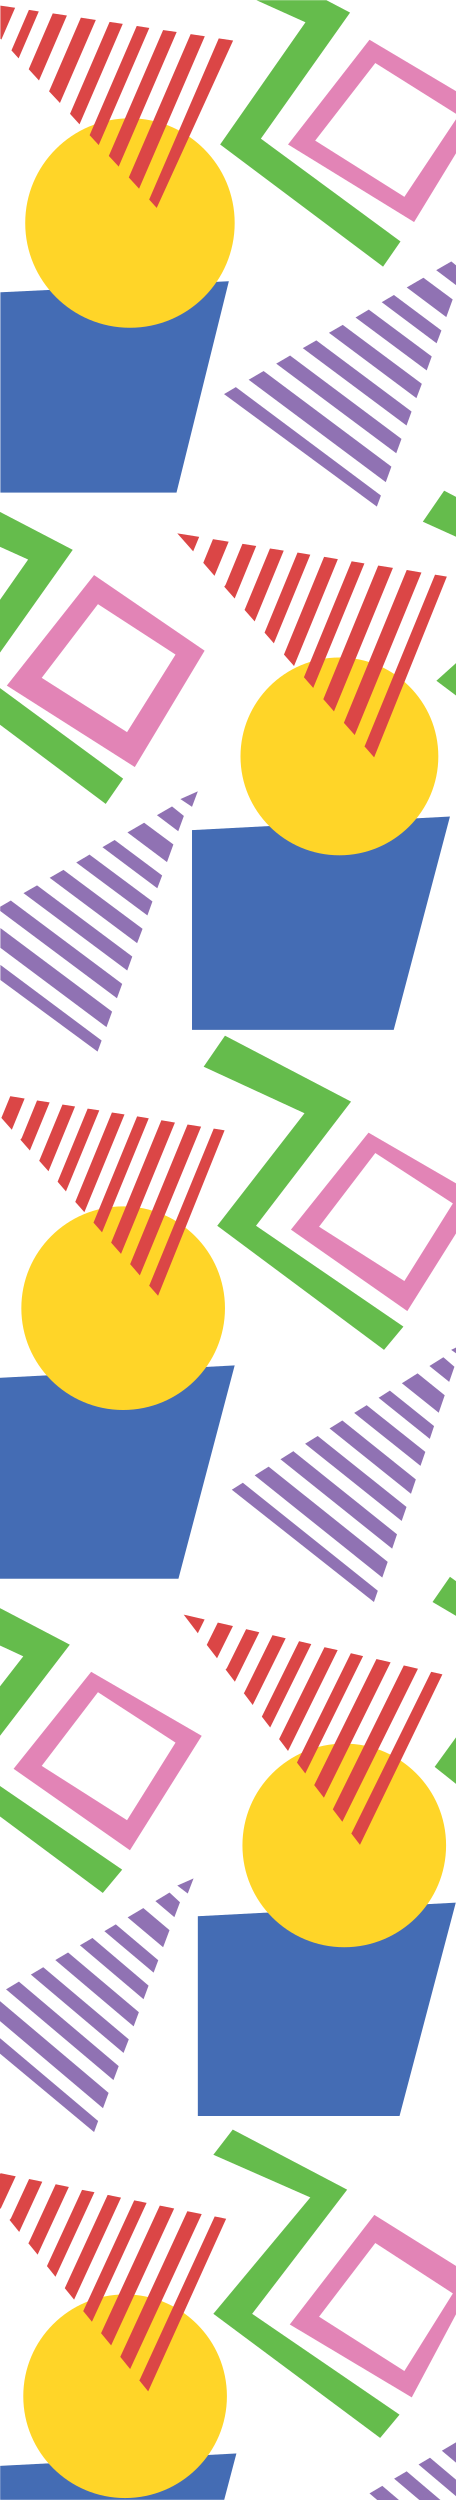
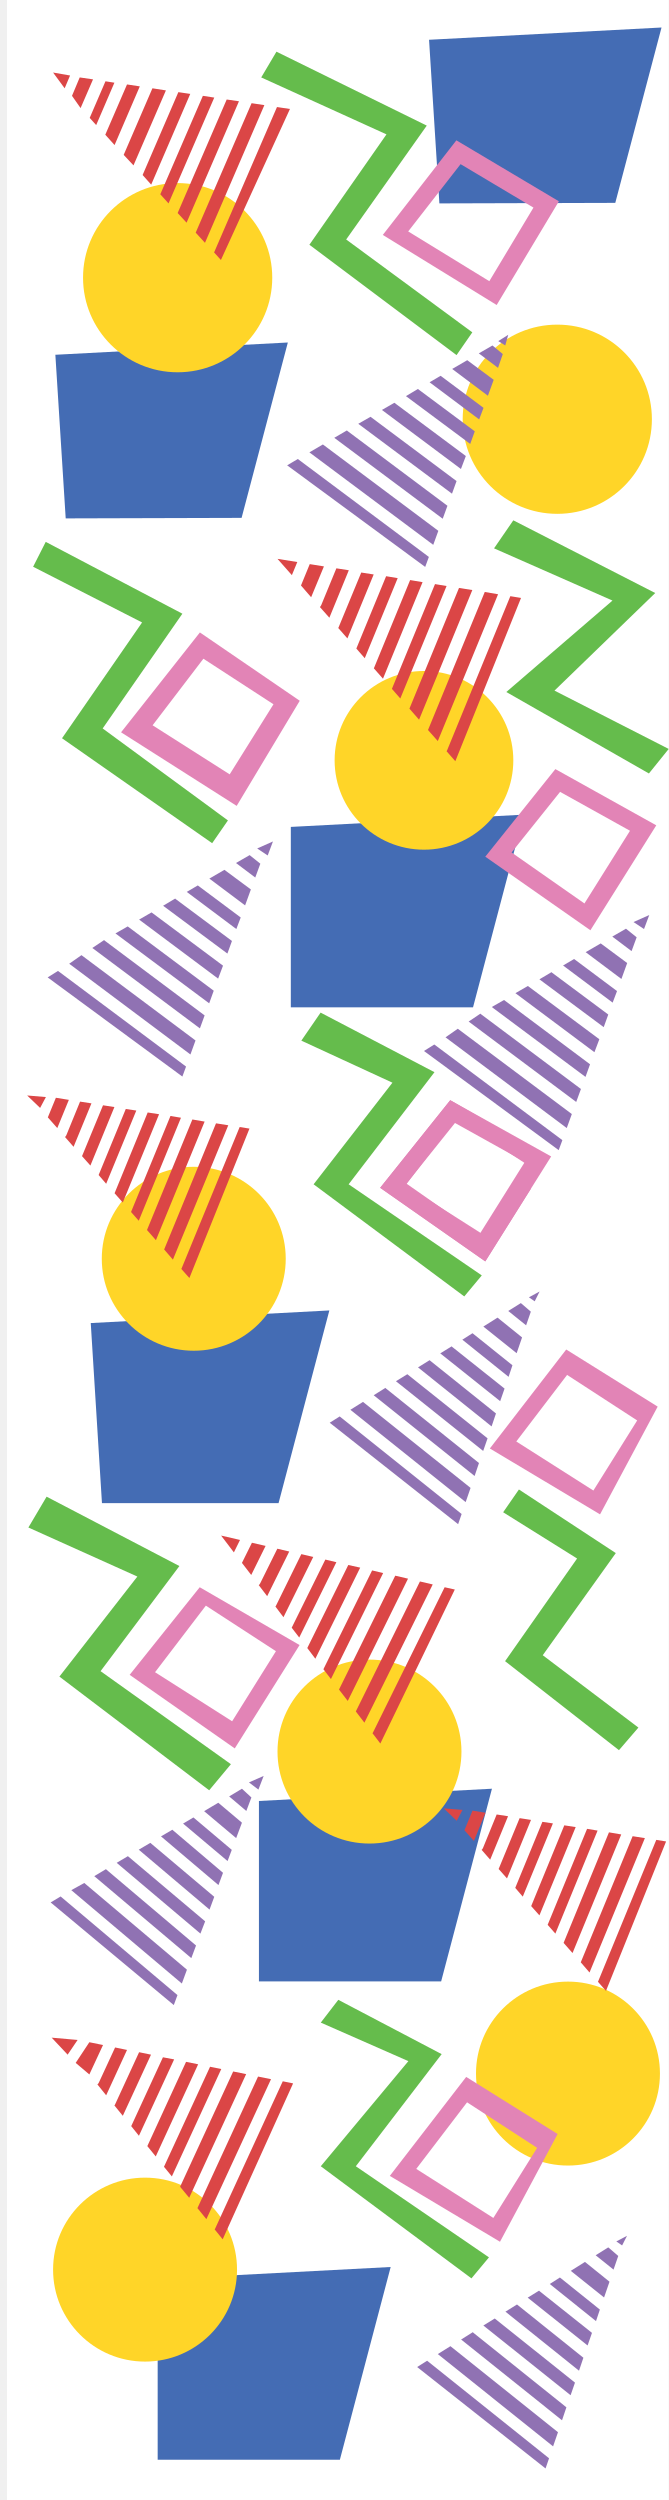
- <svg xmlns="http://www.w3.org/2000/svg" version="1.1" id="Layer_1" x="0px" y="0px" viewBox="0 0 235 1289" style="enable-background:new 0 0 235 1289;" xml:space="preserve">
+ <svg xmlns="http://www.w3.org/2000/svg" version="1.1" id="Layer_1" x="0px" y="0px" viewBox="0 0 381.7 1427" style="enable-background:new 0 0 381.7 1427;" xml:space="preserve">
  <style type="text/css">
	.st0{fill:#FFFFFF;}
	.st1{fill:#446CB4;}
	.st2{fill:#FFD528;}
- 	.st3{fill:#DB4646;}
- 	.st4{fill:#65BC4C;}
- 	.st5{fill:#E284B6;}
+ 	.st3{fill:#65BC4C;}
+ 	.st4{fill:#E284B6;}
+ 	.st5{fill:#DB4646;}
	.st6{fill:#9072B3;}
</style>
-   <rect class="st0" width="236" height="1289" />
-   <polygon class="st1" points="0.2,150.7 0.2,254 91,254 118,145 " />
-   <circle class="st2" cx="67" cy="115" r="54" />
  <g>
-     <g>
-       <polygon class="st3" points="0.2,2.9 0.2,20 0.7,20.4 7.8,4   " />
-       <polygon class="st3" points="5.9,26 9.6,30.1 20,5.9 14.9,5.1   " />
-       <polygon class="st3" points="14.8,35.7 20.1,41.5 34.5,8 27.2,6.9   " />
-       <polygon class="st3" points="25.3,47.1 30.9,53.1 49.4,10.3 41.7,9.1   " />
-       <polygon class="st3" points="36.1,58.7 41,64.1 63.3,12.3 56.5,11.3   " />
-       <polygon class="st3" points="46.2,69.7 50.9,74.8 77,14.4 70.5,13.4   " />
-       <polygon class="st3" points="56.1,80.4 61.2,85.9 91.1,16.5 84.1,15.5   " />
-       <polygon class="st3" points="66.4,91.5 71.7,97.3 105.6,18.7 98.3,17.6   " />
-       <polygon class="st3" points="76.9,102.9 80.8,107.2 120.2,20.9 112.8,19.8   " />
-     </g>
-   </g>
-   <polygon class="st4" points="134.5,71.5 180.5,6.5 168.3,0.1 132.2,0.1 157.5,11.5 113.5,74.5 197.5,137.5 206.5,124.5 " />
-   <polygon class="st4" points="235.9,256.6 229,253 218,269 235.9,277.1 " />
-   <polygon class="st4" points="235.9,341.2 225,351 235.9,359.2 " />
-   <polygon class="st4" points="157,574 112,632 198,696 208,684 132,632 181,568 116,534 105,550 " />
-   <polygon class="st4" points="-0.1,895.1 36,848 -0.1,829.1 -0.1,848.4 12,854 -0.1,869.6 " />
-   <polygon class="st4" points="-0.1,920.8 -0.1,936.5 53,976 63,964 " />
-   <polygon class="st4" points="235.9,815.8 232,813 223,826 235.9,833.6 " />
-   <polygon class="st4" points="235.9,894.7 224.1,911 235.9,920.4 " />
-   <polygon class="st5" points="236.1,59.3 236.1,47.6 190.5,20.5 148.5,74.5 213.5,114.5 236.1,77.4 236.1,60 208.5,101.5 162.5,72.5   193.5,32.5 " />
-   <path class="st5" d="M48.5,296.5l-45,57l66,42l36-60L48.5,296.5z M65.5,377.5l-44-28l29-38l40,26L65.5,377.5z" />
-   <path class="st5" d="M190,584l-40,50l60,42l25.9-41.3v-24.1L190,584z M208.5,660.5l-44-28l29-38l40,26L208.5,660.5z" />
-   <path class="st5" d="M47,862L7,912l60,42l37-59L47,862z M65.5,938.5l-44-28l29-38l40,26L65.5,938.5z" />
-   <polygon class="st4" points="160,1133 110,1193 196,1257 206,1245 130,1193 179,1129 120,1098 110,1111 " />
-   <path class="st5" d="M193,1142l-43.6,56.5l62.9,37.6l23.9-44.9V1169L193,1142z M208.5,1222.5l-44-28l29-38l40,26L208.5,1222.5z" />
-   <polygon class="st1" points="99,531 203,531 232,421 99,428 " />
-   <polygon class="st1" points="-0.1,710.4 -0.1,814 92,814 121,704 " />
-   <circle class="st2" cx="175" cy="390" r="51" />
-   <circle class="st2" cx="63.5" cy="674.5" r="52.5" />
-   <polygon class="st1" points="102,1091 206,1091 235,981 102,988 " />
-   <circle class="st2" cx="177.5" cy="951.5" r="52.5" />
-   <g>
-     <g>
-       <polygon class="st3" points="102.7,276.8 91.4,275 99.6,284.3   " />
-       <polygon class="st3" points="104.8,290.2 110.6,296.9 117.9,279.3 109.8,278   " />
-       <path class="st3" d="M116.4,301.3c-0.2,0.5-0.5,0.9-0.8,1.2l5.4,6.1l11.1-27.1l-7.1-1.1L116.4,301.3z" />
-       <path class="st3" d="M126.3,314c-0.1,0.2-0.2,0.3-0.2,0.5l5.2,5.9l15-36.5l-7.1-1.1L126.3,314z" />
-       <polygon class="st3" points="136.4,326.2 141.2,331.7 160,286 153.4,284.9   " />
-       <polygon class="st3" points="146.4,337.5 151.6,343.4 174.2,288.3 167.1,287.1   " />
-       <polygon class="st3" points="156.7,349.2 161.5,354.7 187.9,290.5 181.3,289.4   " />
-       <polygon class="st3" points="166.7,360.5 172.2,366.8 202.6,292.8 195,291.6   " />
-       <polygon class="st3" points="177.3,372.7 182.9,379 217.3,295.2 209.7,293.9   " />
-       <path class="st3" d="M188.2,384.3c-0.1,0.2-0.2,0.3-0.3,0.5l5,5.7l37.5-93.2l-6.1-1L188.2,384.3z" />
-     </g>
-   </g>
-   <g>
-     <g>
-       <polygon class="st3" points="0.7,576.4 6.1,582.5 12.7,566.4 5.3,565.2   " />
-       <path class="st3" d="M11.3,586.5c-0.2,0.5-0.5,0.9-0.8,1.1l4.9,5.6l10.2-24.8l-6.5-1L11.3,586.5z" />
-       <path class="st3" d="M20.4,598.1c-0.1,0.2-0.1,0.3-0.2,0.4l4.8,5.4l13.7-33.4l-6.5-1L20.4,598.1z" />
-       <polygon class="st3" points="29.7,609.3 34,614.3 51.2,572.5 45.2,571.6   " />
-       <polygon class="st3" points="38.8,619.7 43.5,625 64.2,574.6 57.7,573.6   " />
-       <polygon class="st3" points="48.2,630.4 52.6,635.4 76.7,576.6 70.7,575.6   " />
-       <polygon class="st3" points="57.3,640.7 62.4,646.5 90.2,578.8 83.2,577.6   " />
-       <polygon class="st3" points="67.1,651.8 72.1,657.6 103.7,580.9 96.7,579.8   " />
-       <path class="st3" d="M77.1,662.5c-0.1,0.2-0.1,0.3-0.2,0.4l4.6,5.2l34.3-85.3l-5.6-0.9L77.1,662.5z" />
-     </g>
-   </g>
-   <g>
-     <g>
-       <polygon class="st3" points="105.5,835 94.7,832.5 102,842.1   " />
-       <polygon class="st3" points="106.6,848.1 111.9,855 120.1,838.4 112.3,836.6   " />
-       <path class="st3" d="M117.2,859.6c-0.2,0.5-0.5,0.9-0.9,1.2l4.8,6.3l12.6-25.5l-6.8-1.6L117.2,859.6z" />
-       <path class="st3" d="M126,872.6c-0.1,0.2-0.2,0.3-0.3,0.4l4.6,6.1l17-34.4l-6.8-1.6L126,872.6z" />
-       <polygon class="st3" points="135,885.1 139.3,890.7 160.5,847.7 154.2,846.2   " />
-       <polygon class="st3" points="143.9,896.7 148.5,902.8 174.1,850.8 167.3,849.3   " />
-       <polygon class="st3" points="153.1,908.8 157.4,914.4 187.2,853.9 180.9,852.4   " />
-       <polygon class="st3" points="162,920.4 167,926.9 201.4,857.1 194.1,855.4   " />
-       <polygon class="st3" points="171.6,932.9 176.5,939.3 215.5,860.4 208.2,858.7   " />
-       <path class="st3" d="M181.4,944.9c-0.1,0.2-0.2,0.3-0.3,0.4l4.5,5.9l42.5-87.9l-5.8-1.3L181.4,944.9z" />
-     </g>
-   </g>
-   <path class="st1" d="M0.1,1271.4c0,0.1,0,0.3,0,0.4v17.1h115.5l6.3-23.9L0.1,1271.4z" />
-   <circle class="st2" cx="64.5" cy="1235.5" r="52.5" />
-   <g>
-     <g>
-       <polygon class="st3" points="0.3,1120.5 -0.1,1121.2 -0.1,1138.4 0.3,1138.9 8.1,1122.1   " />
-       <path class="st3" d="M5.8,1143.4c-0.2,0.5-0.5,0.9-0.9,1.2l5,6.2l11.9-25.9l-6.8-1.4L5.8,1143.4z" />
-       <path class="st3" d="M14.9,1156.2c-0.1,0.2-0.2,0.3-0.3,0.4l4.8,5.9l16.1-34.9l-6.8-1.4L14.9,1156.2z" />
-       <polygon class="st3" points="24.2,1168.4 28.6,1173.9 48.7,1130.3 42.3,1129.1   " />
-       <polygon class="st3" points="33.4,1179.8 38.2,1185.7 62.4,1133.1 55.5,1131.7   " />
-       <polygon class="st3" points="42.9,1191.6 47.4,1197.1 75.6,1135.8 69.2,1134.5   " />
-       <polygon class="st3" points="52.1,1203 57.3,1209.3 89.8,1138.7 82.4,1137.2   " />
-       <polygon class="st3" points="62,1215.2 67.1,1221.5 104,1141.6 96.6,1140.1   " />
-       <path class="st3" d="M72.1,1226.9c-0.1,0.2-0.2,0.3-0.3,0.4l4.6,5.7l40.2-89l-5.9-1.2L72.1,1226.9z" />
-     </g>
-   </g>
-   <polygon class="st4" points="-0.1,336.6 37.5,283.5 -0.1,263.9 -0.1,281.9 14.5,288.5 -0.1,309.4 " />
-   <polygon class="st4" points="-0.1,354.7 -0.1,373.6 54.5,414.5 63.5,401.5 " />
-   <g>
-     <g>
-       <polygon class="st6" points="203.1,152.1 196.8,155.8 225.1,177 227.6,170.4   " />
-       <polygon class="st6" points="218.3,143.2 209.7,148.2 230.1,163.5 233.4,154.4   " />
-       <polygon class="st6" points="236.1,137.6 232.7,134.8 224.9,139.3 235.9,147.6 236.1,146.9   " />
-       <path class="st6" d="M190.5,159.9c-0.1-0.1-0.2-0.2-0.3-0.3l-6.9,4.1L220,191l2.6-7.2L190.5,159.9z" />
-       <polygon class="st6" points="176.7,167.5 169.6,171.6 214.7,205.3 217.5,197.9   " />
-       <polygon class="st6" points="163.1,175.5 156.1,179.5 209.6,219.4 212.2,212.2   " />
-       <path class="st6" d="M150.2,183.8c-0.2-0.2-0.4-0.3-0.6-0.5l-7.2,4.2l61.9,46.2l2.7-7.4L150.2,183.8z" />
-       <polygon class="st6" points="135.9,191.3 128.2,195.8 198.9,248.6 201.8,240.6   " />
-       <polygon class="st6" points="121.6,199.6 115.5,203.2 194.3,261.2 196.4,255.5   " />
-     </g>
-   </g>
-   <g>
-     <g>
-       <polygon class="st6" points="59.1,433.1 52.8,436.8 81.1,458 83.6,451.4   " />
-       <polygon class="st6" points="74.3,424.2 65.7,429.2 86.1,444.5 89.4,435.4   " />
-       <polygon class="st6" points="91.9,428.6 94.8,420.7 88.7,415.8 80.9,420.3   " />
-       <path class="st6" d="M46.5,440.9c-0.1-0.1-0.2-0.2-0.3-0.3l-6.9,4.1L76,472l2.6-7.2L46.5,440.9z" />
-       <polygon class="st6" points="32.7,448.5 25.6,452.6 70.7,486.3 73.5,478.9   " />
-       <polygon class="st6" points="19.1,456.5 12.1,460.5 65.6,500.4 68.2,493.2   " />
-       <path class="st6" d="M6.2,464.8c-0.2-0.2-0.4-0.3-0.6-0.5l-5.5,3.2c0,0,0,0,0,0v2.2l60.2,45l2.7-7.4L6.2,464.8z" />
-       <polygon class="st6" points="0.2,478.5 0.2,488.7 54.9,529.6 57.8,521.6   " />
-       <polygon class="st6" points="0.2,497.5 0.2,505.3 50.3,542.2 52.4,536.5   " />
-       <polygon class="st6" points="93,412 99,416 102,408   " />
-     </g>
-   </g>
-   <g>
-     <g>
-       <polygon class="st6" points="201,717 195.2,720.7 221.6,741.9 223.8,735.3   " />
-       <polygon class="st6" points="215.3,708.1 207.2,713.2 226.2,728.4 229.3,719.4   " />
-       <polygon class="st6" points="231.6,712.5 234.3,704.7 228.6,699.8 221.4,704.3   " />
-       <path class="st6" d="M189.4,724.8c-0.1-0.1-0.2-0.2-0.3-0.3l-6.5,4l34.2,27.3l2.5-7.2L189.4,724.8z" />
-       <polygon class="st6" points="176.5,732.4 169.9,736.5 211.9,770.2 214.4,762.8   " />
-       <polygon class="st6" points="163.8,740.4 157.3,744.4 207.1,784.2 209.6,777   " />
-       <path class="st6" d="M151.8,748.7c-0.2-0.2-0.4-0.3-0.5-0.5l-6.7,4.2l57.6,46.1l2.5-7.4L151.8,748.7z" />
-       <polygon class="st6" points="138.5,756.2 131.3,760.7 197.1,813.4 199.9,805.3   " />
-       <polygon class="st6" points="125.2,764.5 119.5,768.1 192.8,826 194.8,820.2   " />
-       <polygon class="st6" points="235.9,694.4 232.6,696 235.9,698.3   " />
-     </g>
-   </g>
-   <g>
-     <g>
-       <polygon class="st6" points="59.7,992.2 53.8,995.7 79.2,1017.1 81.6,1010.7   " />
-       <polygon class="st6" points="73.9,983.8 65.8,988.6 84.1,1004 87.4,995.2   " />
-       <polygon class="st6" points="89.9,988.5 92.8,980.8 87.4,975.8 80.1,980.2   " />
-       <path class="st6" d="M48,999.5c-0.1-0.1-0.2-0.2-0.3-0.3l-6.5,3.8l32.8,27.8l2.6-7L48,999.5z" />
-       <polygon class="st6" points="35.1,1006.7 28.5,1010.6 68.9,1044.8 71.6,1037.5   " />
-       <polygon class="st6" points="22.3,1014.3 15.9,1018.1 63.7,1058.5 66.4,1051.5   " />
-       <path class="st6" d="M10.3,1022.2c-0.2-0.2-0.4-0.3-0.5-0.5l-6.7,4l55.4,46.8l2.7-7.2L10.3,1022.2z" />
-       <polygon class="st6" points="-0.1,1031.7 -0.1,1042 53.1,1087 56,1079.1   " />
-       <polygon class="st6" points="-0.1,1050.8 -0.1,1058.8 48.5,1099.3 50.6,1093.6   " />
-       <polygon class="st6" points="91.4,972.2 96.8,976.3 99.8,968.5   " />
-     </g>
-   </g>
-   <g>
-     <g>
-       <polygon class="st6" points="235.9,1279.2 221.7,1267.2 215.8,1270.7 235.9,1287.7   " />
-       <polygon class="st6" points="235.9,1258.8 227.8,1263.6 235.9,1270.4   " />
-       <path class="st6" d="M227.2,1289.1l-17.2-14.6c-0.1-0.1-0.2-0.2-0.3-0.3l-6.5,3.8l13,11H227.2z" />
-       <polygon class="st6" points="205.8,1289.1 197.1,1281.7 190.5,1285.6 194.6,1289.1   " />
-     </g>
+     <rect x="4" class="st0" width="377.7" height="1427" />
+     <polygon class="st1" points="37.5,295.9 137.9,295.6 164.3,195.5 31.6,202.5  " />
+     <polygon class="st1" points="250.8,116.1 351.2,115.8 377.6,15.7 244.9,22.7  " />
+     <circle class="st2" cx="101.4" cy="158.5" r="54" />
+     <polygon class="st3" points="243.6,71.7 197.6,136.7 269.6,189.7 260.6,202.7 176.6,139.7 220.6,76.7 149.1,44.2 157.8,29.5  " />
+     <polygon class="st3" points="293,297 282,313 349.6,342.8 289,395 370.4,441.5 381.7,427.5 316.5,394.2 374,338.5  " />
+     <polygon class="st3" points="224,618 179,676 265,740 275,728 199,676 248,612 183,578 172,594  " />
+     <circle class="st2" cx="324.2" cy="1183.6" r="52.5" />
+     <path class="st4" d="M260.5,80.1l-42,54l65,40l35.5-59.2L260.5,80.1z M279.3,160.5L233,132.1l29.9-38.4l41.6,24.8L279.3,160.5z" />
+     <path class="st4" d="M114.1,361l-45,57l66,42l36-60L114.1,361z M131.1,442l-44-28l29-38l40,26L131.1,442z" />
+     <path class="st4" d="M257,628l-40,50l60,42l25.9-41.3v-24.1L257,628z M275.5,704.5l-44-28l29-38l40,26L275.5,704.5z" />
+     <path class="st4" d="M257,628l-40,50l60,42l37.6-59.9L257,628z M273.6,704.7L232,675.6l27.7-34.6l39.9,22.2L273.6,704.7z" />
+     <path class="st4" d="M114,906l-40,50l60,42l37-59L114,906z M132.5,982.5l-44-28l29-38l40,26L132.5,982.5z" />
+     <polygon class="st3" points="233.1,1176.5 183.1,1236.5 269.1,1300.5 279.1,1288.5 203.1,1236.5 252.1,1172.5 193.1,1141.5    183.1,1154.5  " />
+     <path class="st4" d="M266.1,1185.5l-43.6,56.5l62.9,37.6l32.9-61.5L266.1,1185.5z M281.6,1266l-44-28l29-38l40,26L281.6,1266z" />
+     <path class="st4" d="M323.2,770.3l-43.6,56.5l62.9,37.6l32.9-61.5L323.2,770.3z M338.7,850.8l-44-28l29-38l40,26L338.7,850.8z" />
+     <polygon class="st1" points="166,575 270,575 299,465 166,472  " />
+     <polygon class="st1" points="51.8,755.2 58.2,858 159,858 188,748  " />
+     <circle class="st2" cx="318.1" cy="239.3" r="54" />
+     <circle class="st2" cx="242" cy="434" r="51" />
+     <circle class="st2" cx="110.6" cy="718.5" r="52.5" />
+     <polygon class="st1" points="147.8,1131 251.8,1131 280.8,1021 147.8,1028  " />
+     <polygon class="st1" points="90,1404 194,1404 223,1294 90,1301  " />
+     <circle class="st2" cx="210.9" cy="999.8" r="52.5" />
+     <g>
+       <g>
+         <polygon class="st5" points="169.7,320.8 158.4,319 166.6,328.3    " />
+         <polygon class="st5" points="171.8,334.2 177.6,340.9 184.9,323.3 176.8,322    " />
+         <path class="st5" d="M183.4,345.3c-0.2,0.5-0.5,0.9-0.8,1.2l5.4,6.1l11.1-27.1l-7.1-1.1L183.4,345.3z" />
+         <path class="st5" d="M193.3,358c-0.1,0.2-0.2,0.3-0.2,0.5l5.2,5.9l15-36.5l-7.1-1.1L193.3,358z" />
+         <polygon class="st5" points="203.4,370.2 208.2,375.7 227,330 220.4,328.9    " />
+         <polygon class="st5" points="213.4,381.5 218.6,387.4 241.2,332.3 234.1,331.1    " />
+         <polygon class="st5" points="223.7,393.2 228.5,398.7 254.9,334.5 248.3,333.4    " />
+         <polygon class="st5" points="233.7,404.5 239.2,410.8 269.6,336.8 262,335.6    " />
+         <polygon class="st5" points="244.3,416.7 249.9,423 284.3,339.2 276.7,337.9    " />
+         <path class="st5" d="M255.2,428.3c-0.1,0.2-0.2,0.3-0.3,0.5l5,5.7l37.5-93.2l-6.1-1L255.2,428.3z" />
+       </g>
+     </g>
+     <g>
+       <g>
+         <polygon class="st5" points="137,879 126.2,876.5 133.5,886.1    " />
+         <polygon class="st5" points="138.1,892.1 143.4,899 151.6,882.4 143.8,880.6    " />
+         <path class="st5" d="M148.6,903.6c-0.2,0.5-0.5,0.9-0.9,1.2l4.8,6.3l12.6-25.5l-6.8-1.6L148.6,903.6z" />
+         <path class="st5" d="M157.5,916.6c-0.1,0.2-0.2,0.3-0.3,0.4l4.6,6.1l17-34.4l-6.8-1.6L157.5,916.6z" />
+         <polygon class="st5" points="166.5,929.1 170.8,934.7 192,891.7 185.7,890.2    " />
+         <polygon class="st5" points="175.4,940.7 180,946.8 205.6,894.8 198.8,893.3    " />
+         <polygon class="st5" points="184.6,952.8 188.9,958.4 218.7,897.9 212.4,896.4    " />
+         <polygon class="st5" points="193.5,964.4 198.5,970.9 232.9,901.1 225.6,899.4    " />
+         <polygon class="st5" points="203.1,976.9 208,983.3 247,904.4 239.7,902.7    " />
+         <path class="st5" d="M212.9,988.9c-0.1,0.2-0.2,0.3-0.3,0.4l4.5,5.9l42.5-87.9l-5.8-1.3L212.9,988.9z" />
+       </g>
+     </g>
+     <circle class="st2" cx="82.8" cy="1295.5" r="52.5" />
+     <polygon class="st3" points="121.1,481.3 130.1,468.3 58.6,415.8 104.1,350.3 26.1,309.3 18.9,323.5 81.1,355.3 35.4,421.4  " />
+     <g>
+       <g>
+         <polygon class="st5" points="51,1165.7 43.2,1177.5 51,1184.1 58.8,1167.3    " />
+         <path class="st5" d="M56.5,1188.6c-0.2,0.5-0.5,0.9-0.9,1.2l5,6.2l11.9-25.9l-6.8-1.4L56.5,1188.6z" />
+         <path class="st5" d="M65.6,1201.4c-0.1,0.2-0.2,0.3-0.3,0.4l4.8,5.9l16.1-34.9l-6.8-1.4L65.6,1201.4z" />
+         <polygon class="st5" points="74.9,1213.6 79.3,1219.1 99.4,1175.5 93,1174.3    " />
+         <polygon class="st5" points="84.1,1225 88.9,1230.9 113.1,1178.3 106.2,1176.9    " />
+         <polygon class="st5" points="93.6,1236.8 98.1,1242.3 126.3,1181 119.9,1179.7    " />
+         <polygon class="st5" points="102.8,1248.2 108,1254.5 140.5,1183.9 133.1,1182.4    " />
+         <polygon class="st5" points="112.7,1260.4 117.8,1266.7 154.7,1186.8 147.3,1185.3    " />
+         <path class="st5" d="M122.8,1272.1c-0.1,0.2-0.2,0.3-0.3,0.4l4.6,5.7l40.2-89l-5.9-1.2L122.8,1272.1z" />
+       </g>
+     </g>
+     <g>
+       <g>
+         <polygon class="st6" points="112.9,505.4 106.6,509.1 134.9,530.3 137.4,523.7    " />
+         <polygon class="st6" points="128.1,496.5 119.5,501.5 139.9,516.8 143.2,507.7    " />
+         <polygon class="st6" points="145.7,500.9 148.6,493 142.5,488.1 134.7,492.6    " />
+         <path class="st6" d="M100.3,513.2c-0.1-0.1-0.2-0.2-0.3-0.3l-6.9,4.1l36.7,27.3l2.6-7.2L100.3,513.2z" />
+         <polygon class="st6" points="86.5,520.8 79.4,524.9 124.5,558.6 127.3,551.2    " />
+         <polygon class="st6" points="72.9,528.8 65.9,532.8 119.4,572.7 122,565.5    " />
+         <path class="st6" d="M60,537.1c-0.2-0.2-0.4-0.3-0.6-0.5l-6.7,4.5l61.4,45.9l2.7-7.4L60,537.1z" />
+         <polygon class="st6" points="46.5,545.2 39.5,550.1 108.7,601.9 111.6,593.9    " />
+         <polygon class="st6" points="33.1,554.2 27.2,557.9 104.1,614.5 106.2,608.8    " />
+         <polygon class="st6" points="146.8,484.3 152.8,488.3 155.8,480.3    " />
+       </g>
+     </g>
+     <g>
+       <g>
+         <polygon class="st6" points="269.7,761 263.9,764.7 290.3,785.9 292.5,779.3    " />
+         <polygon class="st6" points="284,752.1 275.9,757.2 294.9,772.4 298,763.4    " />
+         <polygon class="st6" points="300.3,756.5 303,748.7 297.3,743.8 290.1,748.3    " />
+         <path class="st6" d="M258.1,768.8c-0.1-0.1-0.2-0.2-0.3-0.3l-6.5,4l34.2,27.3l2.5-7.2L258.1,768.8z" />
+         <polygon class="st6" points="245.2,776.4 238.6,780.5 280.6,814.2 283.1,806.8    " />
+         <polygon class="st6" points="232.5,784.4 226,788.4 275.8,828.2 278.3,821    " />
+         <path class="st6" d="M220.5,792.7c-0.2-0.2-0.4-0.3-0.5-0.5l-6.7,4.2l57.6,46.1l2.5-7.4L220.5,792.7z" />
+         <polygon class="st6" points="207.2,800.2 200,804.7 265.8,857.4 268.6,849.3    " />
+         <polygon class="st6" points="193.9,808.5 188.2,812.1 261.5,870 263.5,864.2    " />
+         <polygon class="st6" points="308,737.2 301.9,740.5 305.2,742.8    " />
+       </g>
+     </g>
+     <g>
+       <g>
+         <polygon class="st6" points="110.4,1037.4 104.5,1040.9 129.9,1062.3 132.3,1055.9    " />
+         <polygon class="st6" points="124.6,1029 116.5,1033.8 134.8,1049.2 138.1,1040.4    " />
+         <polygon class="st6" points="140.6,1033.7 143.5,1026 138.1,1021 130.8,1025.4    " />
+         <path class="st6" d="M98.7,1044.7c-0.1-0.1-0.2-0.2-0.3-0.3l-6.5,3.8l32.8,27.8l2.6-7L98.7,1044.7z" />
+         <polygon class="st6" points="85.8,1051.9 79.2,1055.8 119.6,1090 122.3,1082.7    " />
+         <polygon class="st6" points="73,1059.5 66.6,1063.3 114.4,1103.7 117.1,1096.7    " />
+         <path class="st6" d="M61,1067.4c-0.2-0.2-0.4-0.3-0.5-0.5l-6.7,4l55.4,46.8l2.7-7.2L61,1067.4z" />
+         <polygon class="st6" points="48.1,1074.8 40.7,1078.9 103.8,1132.2 106.7,1124.3    " />
+         <polygon class="st6" points="34.6,1082.5 28.9,1085.9 99.2,1144.5 101.3,1138.8    " />
+         <polygon class="st6" points="142.1,1017.4 147.5,1021.5 150.5,1013.7    " />
+       </g>
+     </g>
+     <g>
+       <g>
+         <g>
+           <polygon class="st5" points="45.5,44.2 41.1,54.7 46,61.7 53.1,45.3     " />
+           <polygon class="st5" points="51.2,67.3 54.9,71.4 65.3,47.2 60.2,46.4     " />
+           <polygon class="st5" points="60.1,76.9 65.4,82.8 79.8,49.3 72.5,48.2     " />
+           <polygon class="st5" points="70.6,88.4 76.2,94.4 94.7,51.6 87,50.4     " />
+           <polygon class="st5" points="81.4,99.9 86.3,105.4 108.6,53.6 101.8,52.6     " />
+           <polygon class="st5" points="91.5,110.9 96.2,116.1 122.3,55.7 115.8,54.7     " />
+           <polygon class="st5" points="101.4,121.6 106.5,127.1 136.4,57.8 129.4,56.8     " />
+           <polygon class="st5" points="111.7,132.8 117,138.6 150.9,60 143.6,58.9     " />
+           <polygon class="st5" points="122.2,144.1 126.1,148.4 165.5,62.2 158.1,61.1     " />
+         </g>
+       </g>
+       <polygon class="st5" points="40,43.1 36.9,50.4 30.3,41.4   " />
+     </g>
+     <g>
+       <g>
+         <g>
+           <polygon class="st6" points="251.5,214.5 245.2,218.2 273.5,239.4 276,232.8     " />
+           <polygon class="st6" points="266.7,205.6 258.1,210.6 278.5,225.9 281.8,216.8     " />
+           <polygon class="st6" points="287,202.1 281.1,197.2 273.3,201.7 284.3,210 284.5,209.3     " />
+           <path class="st6" d="M238.9,222.3c-0.1-0.1-0.2-0.2-0.3-0.3l-6.9,4.1l36.7,27.3l2.6-7.2L238.9,222.3z" />
+           <polygon class="st6" points="225.1,229.9 218,234 263.1,267.7 265.9,260.3     " />
+           <polygon class="st6" points="211.5,237.9 204.5,241.9 258,281.8 260.6,274.6     " />
+           <path class="st6" d="M198.6,246.2c-0.2-0.2-0.4-0.3-0.6-0.5l-7.2,4.2l61.9,46.2l2.7-7.4L198.6,246.2z" />
+           <polygon class="st6" points="184.3,253.7 176.6,258.2 247.3,311 250.2,303     " />
+           <polygon class="st6" points="170,262 163.9,265.6 242.7,323.6 244.8,317.9     " />
+         </g>
+       </g>
+       <polygon class="st6" points="284.4,194.7 288.4,197.2 290.1,191.1   " />
+     </g>
+     <g>
+       <g>
+         <g>
+           <polygon class="st5" points="27.3,637.8 32.7,643.9 39.3,627.8 31.9,626.6     " />
+           <path class="st5" d="M37.9,647.9c-0.2,0.5-0.5,0.9-0.8,1.1l4.9,5.6l10.2-24.8l-6.5-1L37.9,647.9z" />
+           <path class="st5" d="M47,659.5c-0.1,0.2-0.1,0.3-0.2,0.4l4.8,5.4l13.7-33.4l-6.5-1L47,659.5z" />
+           <polygon class="st5" points="56.3,670.7 60.6,675.7 77.8,633.9 71.8,633     " />
+           <polygon class="st5" points="65.4,681.1 70.1,686.4 90.8,636 84.3,635     " />
+           <polygon class="st5" points="74.8,691.8 79.2,696.8 103.3,638 97.3,637     " />
+           <polygon class="st5" points="83.9,702.1 89,707.9 116.8,640.2 109.8,639     " />
+           <polygon class="st5" points="93.7,713.2 98.7,719 130.3,642.3 123.3,641.2     " />
+           <path class="st5" d="M103.7,723.9c-0.1,0.2-0.1,0.3-0.2,0.4l4.6,5.2l34.3-85.3l-5.6-0.9L103.7,723.9z" />
+         </g>
+       </g>
+       <polygon class="st5" points="26.2,626.2 22.9,632.4 15.5,625.3   " />
+     </g>
+     <g>
+       <g>
+         <g>
+           <polygon class="st5" points="265.1,1044.7 270.5,1050.8 277.1,1034.7 269.7,1033.5     " />
+           <path class="st5" d="M275.7,1054.8c-0.2,0.5-0.5,0.9-0.8,1.1l4.9,5.6l10.2-24.8l-6.5-1L275.7,1054.8z" />
+           <path class="st5" d="M284.8,1066.4c-0.1,0.2-0.1,0.3-0.2,0.4l4.8,5.4l13.7-33.4l-6.5-1L284.8,1066.4z" />
+           <polygon class="st5" points="294.1,1077.6 298.4,1082.6 315.6,1040.8 309.6,1039.9     " />
+           <polygon class="st5" points="303.2,1088 307.9,1093.3 328.6,1042.9 322.1,1041.9     " />
+           <polygon class="st5" points="312.6,1098.7 317,1103.7 341.1,1044.9 335.1,1043.9     " />
+           <polygon class="st5" points="321.7,1109 326.8,1114.8 354.6,1047.1 347.6,1045.9     " />
+           <polygon class="st5" points="331.5,1120.1 336.5,1125.9 368.1,1049.2 361.1,1048.1     " />
+           <path class="st5" d="M341.5,1130.8c-0.1,0.2-0.1,0.3-0.2,0.4l4.6,5.2l34.3-85.3l-5.6-0.9L341.5,1130.8z" />
+         </g>
+       </g>
+       <polygon class="st5" points="264,1033.1 260.7,1039.3 253.3,1032.2   " />
+     </g>
+     <polygon class="st3" points="296.2,850.2 287.2,863.2 329.4,889.6 288.3,948.2 353.3,999 364.4,986.1 309.8,944.8 351.5,886.5  " />
+     <polygon class="st3" points="131.8,1007 119.4,1021.9 33.9,957 78.4,899.9 16.2,871.9 26.6,854.3 102.4,893.9 57.4,953.9  " />
+     <polygon class="st5" points="44.3,1164.4 38.6,1172.8 29.5,1163.1  " />
+     <g>
+       <g>
+         <polygon class="st6" points="319.6,1300 313.8,1303.7 340.2,1324.9 342.4,1318.3    " />
+         <polygon class="st6" points="333.9,1291.1 325.8,1296.2 344.8,1311.4 347.9,1302.4    " />
+         <polygon class="st6" points="350.2,1295.5 352.9,1287.7 347.2,1282.8 340,1287.3    " />
+         <path class="st6" d="M308,1307.8c-0.1-0.1-0.2-0.2-0.3-0.3l-6.5,4l34.2,27.3l2.5-7.2L308,1307.8z" />
+         <polygon class="st6" points="295.1,1315.4 288.5,1319.5 330.5,1353.2 333,1345.8    " />
+         <polygon class="st6" points="282.4,1323.4 275.9,1327.4 325.7,1367.2 328.2,1360    " />
+         <path class="st6" d="M270.4,1331.7c-0.2-0.2-0.4-0.3-0.5-0.5l-6.7,4.2l57.6,46.1l2.5-7.4L270.4,1331.7z" />
+         <polygon class="st6" points="257.1,1339.2 249.9,1343.7 315.7,1396.4 318.5,1388.3    " />
+         <polygon class="st6" points="243.8,1347.5 238.1,1351.1 311.4,1409 313.4,1403.2    " />
+         <polygon class="st6" points="357.9,1276.2 351.8,1279.4 355.1,1281.7    " />
+       </g>
+     </g>
+     <g>
+       <g>
+         <polygon class="st6" points="327.7,547.4 321.4,551.1 349.7,572.3 352.2,565.7    " />
+         <polygon class="st6" points="342.9,538.5 334.3,543.5 354.7,558.8 358,549.7    " />
+         <polygon class="st6" points="360.5,542.9 363.4,535 357.3,530.1 349.5,534.6    " />
+         <path class="st6" d="M315.1,555.2c-0.1-0.1-0.2-0.2-0.3-0.3l-6.9,4.1l36.7,27.3l2.6-7.2L315.1,555.2z" />
+         <polygon class="st6" points="301.3,562.8 294.2,566.9 339.3,600.6 342.1,593.2    " />
+         <polygon class="st6" points="287.7,570.8 280.7,574.8 334.2,614.7 336.8,607.5    " />
+         <path class="st6" d="M274.8,579.1c-0.2-0.2-0.4-0.3-0.6-0.5l-6.7,4.5l61.4,45.9l2.7-7.4L274.8,579.1z" />
+         <polygon class="st6" points="261.3,587.2 254.3,592.1 323.5,643.9 326.4,635.9    " />
+         <polygon class="st6" points="247.9,596.2 242,599.9 318.9,656.5 321,650.8    " />
+         <polygon class="st6" points="361.6,526.3 367.6,530.3 370.6,522.3    " />
+       </g>
+     </g>
+     <path class="st4" d="M317,439l-40,50l60,42l37.6-59.9L317,439z M333.6,515.7L292,486.6l27.7-34.6l39.9,22.2L333.6,515.7z" />
  </g>
</svg>
